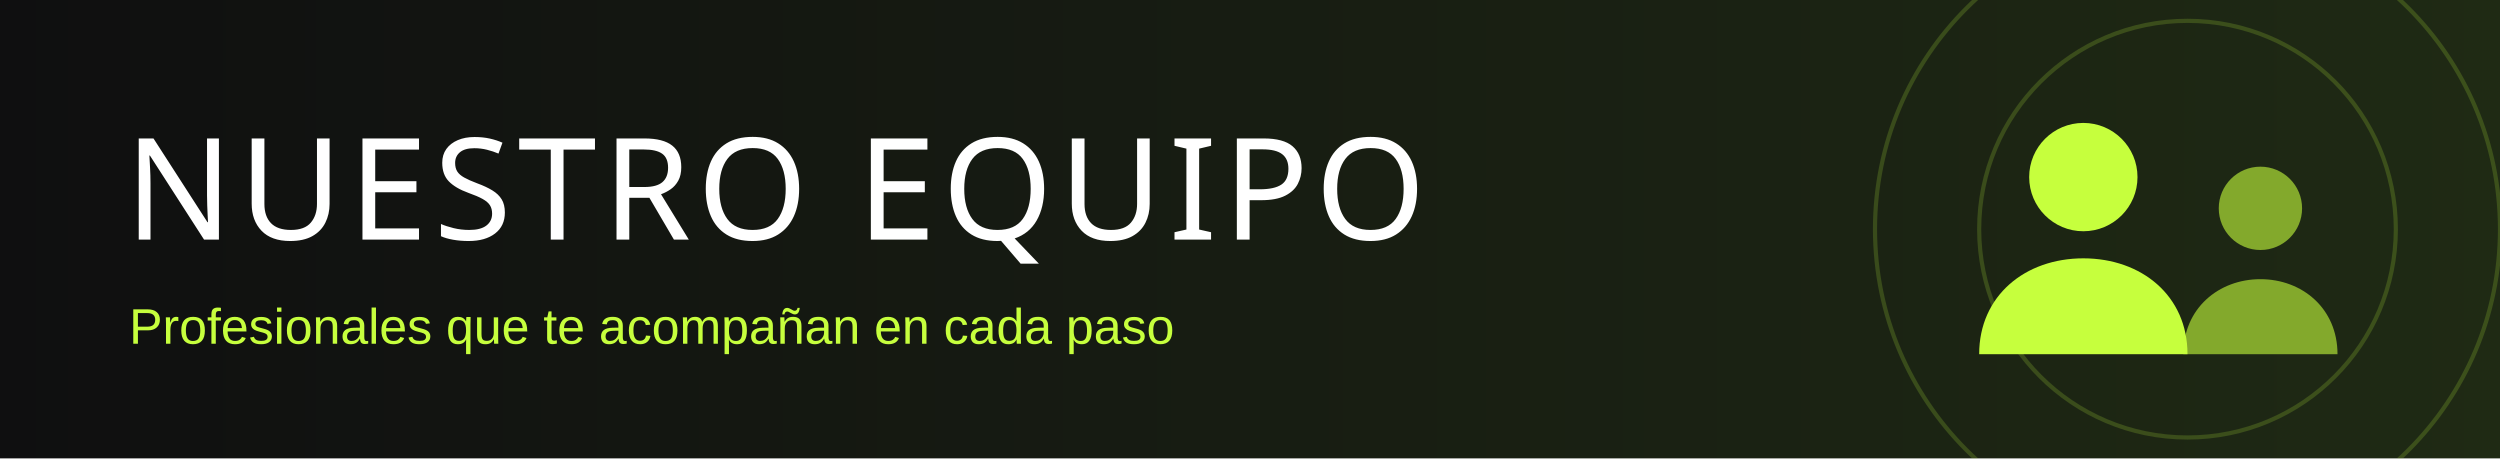
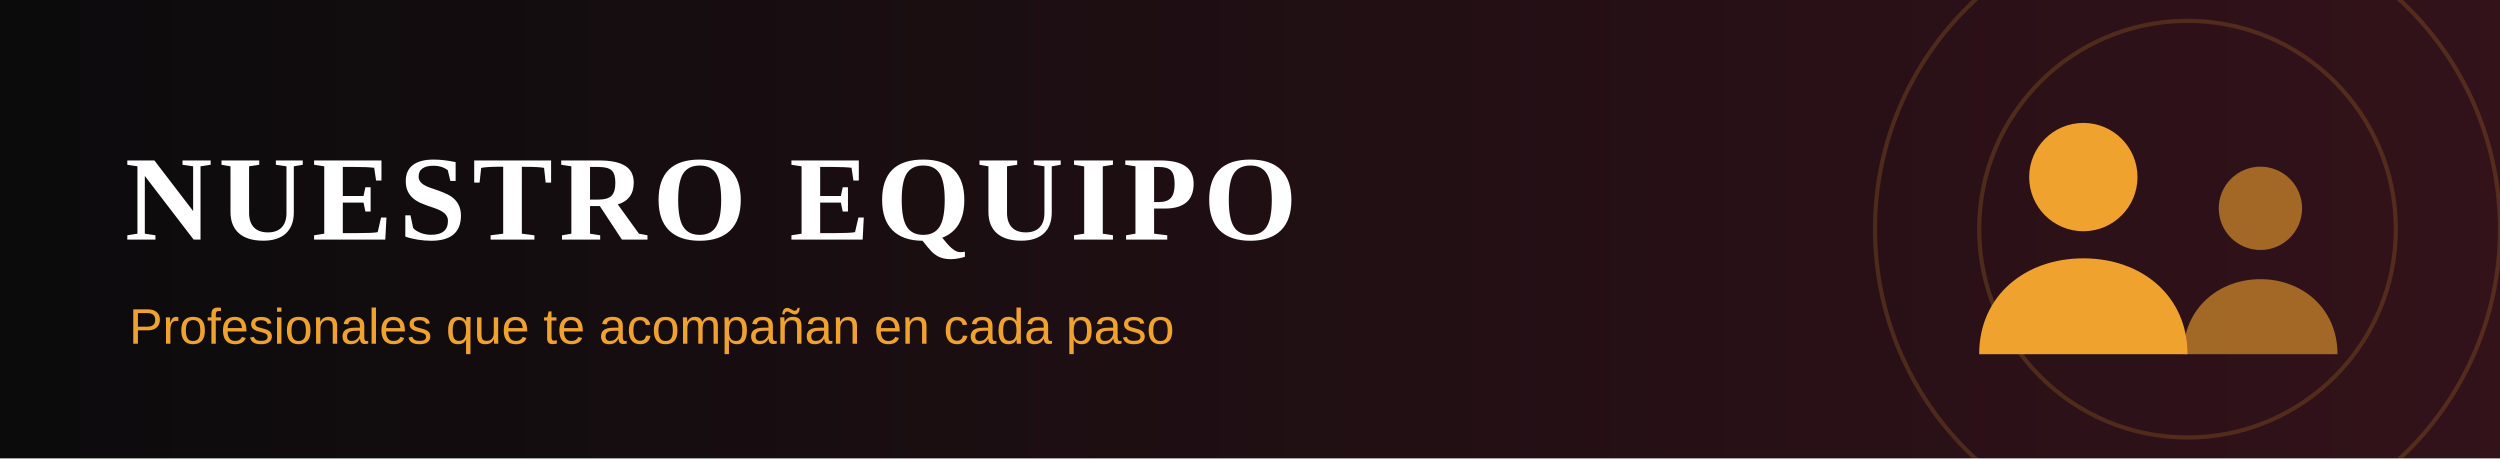
<svg xmlns="http://www.w3.org/2000/svg" viewBox="0 0 1200 220" preserveAspectRatio="xMidYMid slice" role="img" aria-label="NUESTRO EQUIPO">
  <defs>
    <linearGradient id="g" x1="0" y1="0" x2="1" y2="0">
-       <stop offset="0" stop-color="#0f0f10" />
-       <stop offset="1" stop-color="#1f2a14" />
+       <stop offset="0" stop-color="#0b0b0c" />
+       <stop offset="1" stop-color="#33121a" />
    </linearGradient>
  </defs>
  <rect width="1200" height="220" fill="url(#g)" />
-   <g fill="none" stroke="#c6ff3d" stroke-opacity=".18" stroke-width="2">
+   <g fill="none" stroke="#f0a22e" stroke-opacity=".18" stroke-width="2">
    <circle cx="1050" cy="110" r="150" />
    <circle cx="1050" cy="110" r="100" />
  </g>
-   <g fill="#c6ff3d">
+   <g fill="#f0a22e">
    <circle cx="1000" cy="85" r="26" />
    <path d="M950 170c0-28 22-46 50-46s50 18 50 46z" />
    <circle cx="1085" cy="100" r="20" fill-opacity=".6" />
    <path d="M1048 170c0-22 17-36 37-36s37 14 37 36z" fill-opacity=".6" />
  </g>
-   <text x="60" y="115" font-family="Impact, 'Arial Black', sans-serif" font-size="68" fill="#ffffff" letter-spacing="3">NUESTRO EQUIPO</text>
-   <text x="62" y="165" font-family="Arial, sans-serif" font-size="24" fill="#c6ff3d">Profesionales que te acompañan en cada paso</text>
+   <text x="60" y="115" font-family="Georgia, 'Times New Roman', serif" font-size="58" font-weight="700" fill="#ffffff" letter-spacing="3">NUESTRO EQUIPO</text>
+   <text x="62" y="165" font-family="Arial, sans-serif" font-size="24" fill="#f0a22e">Profesionales que te acompañan en cada paso</text>
</svg>
